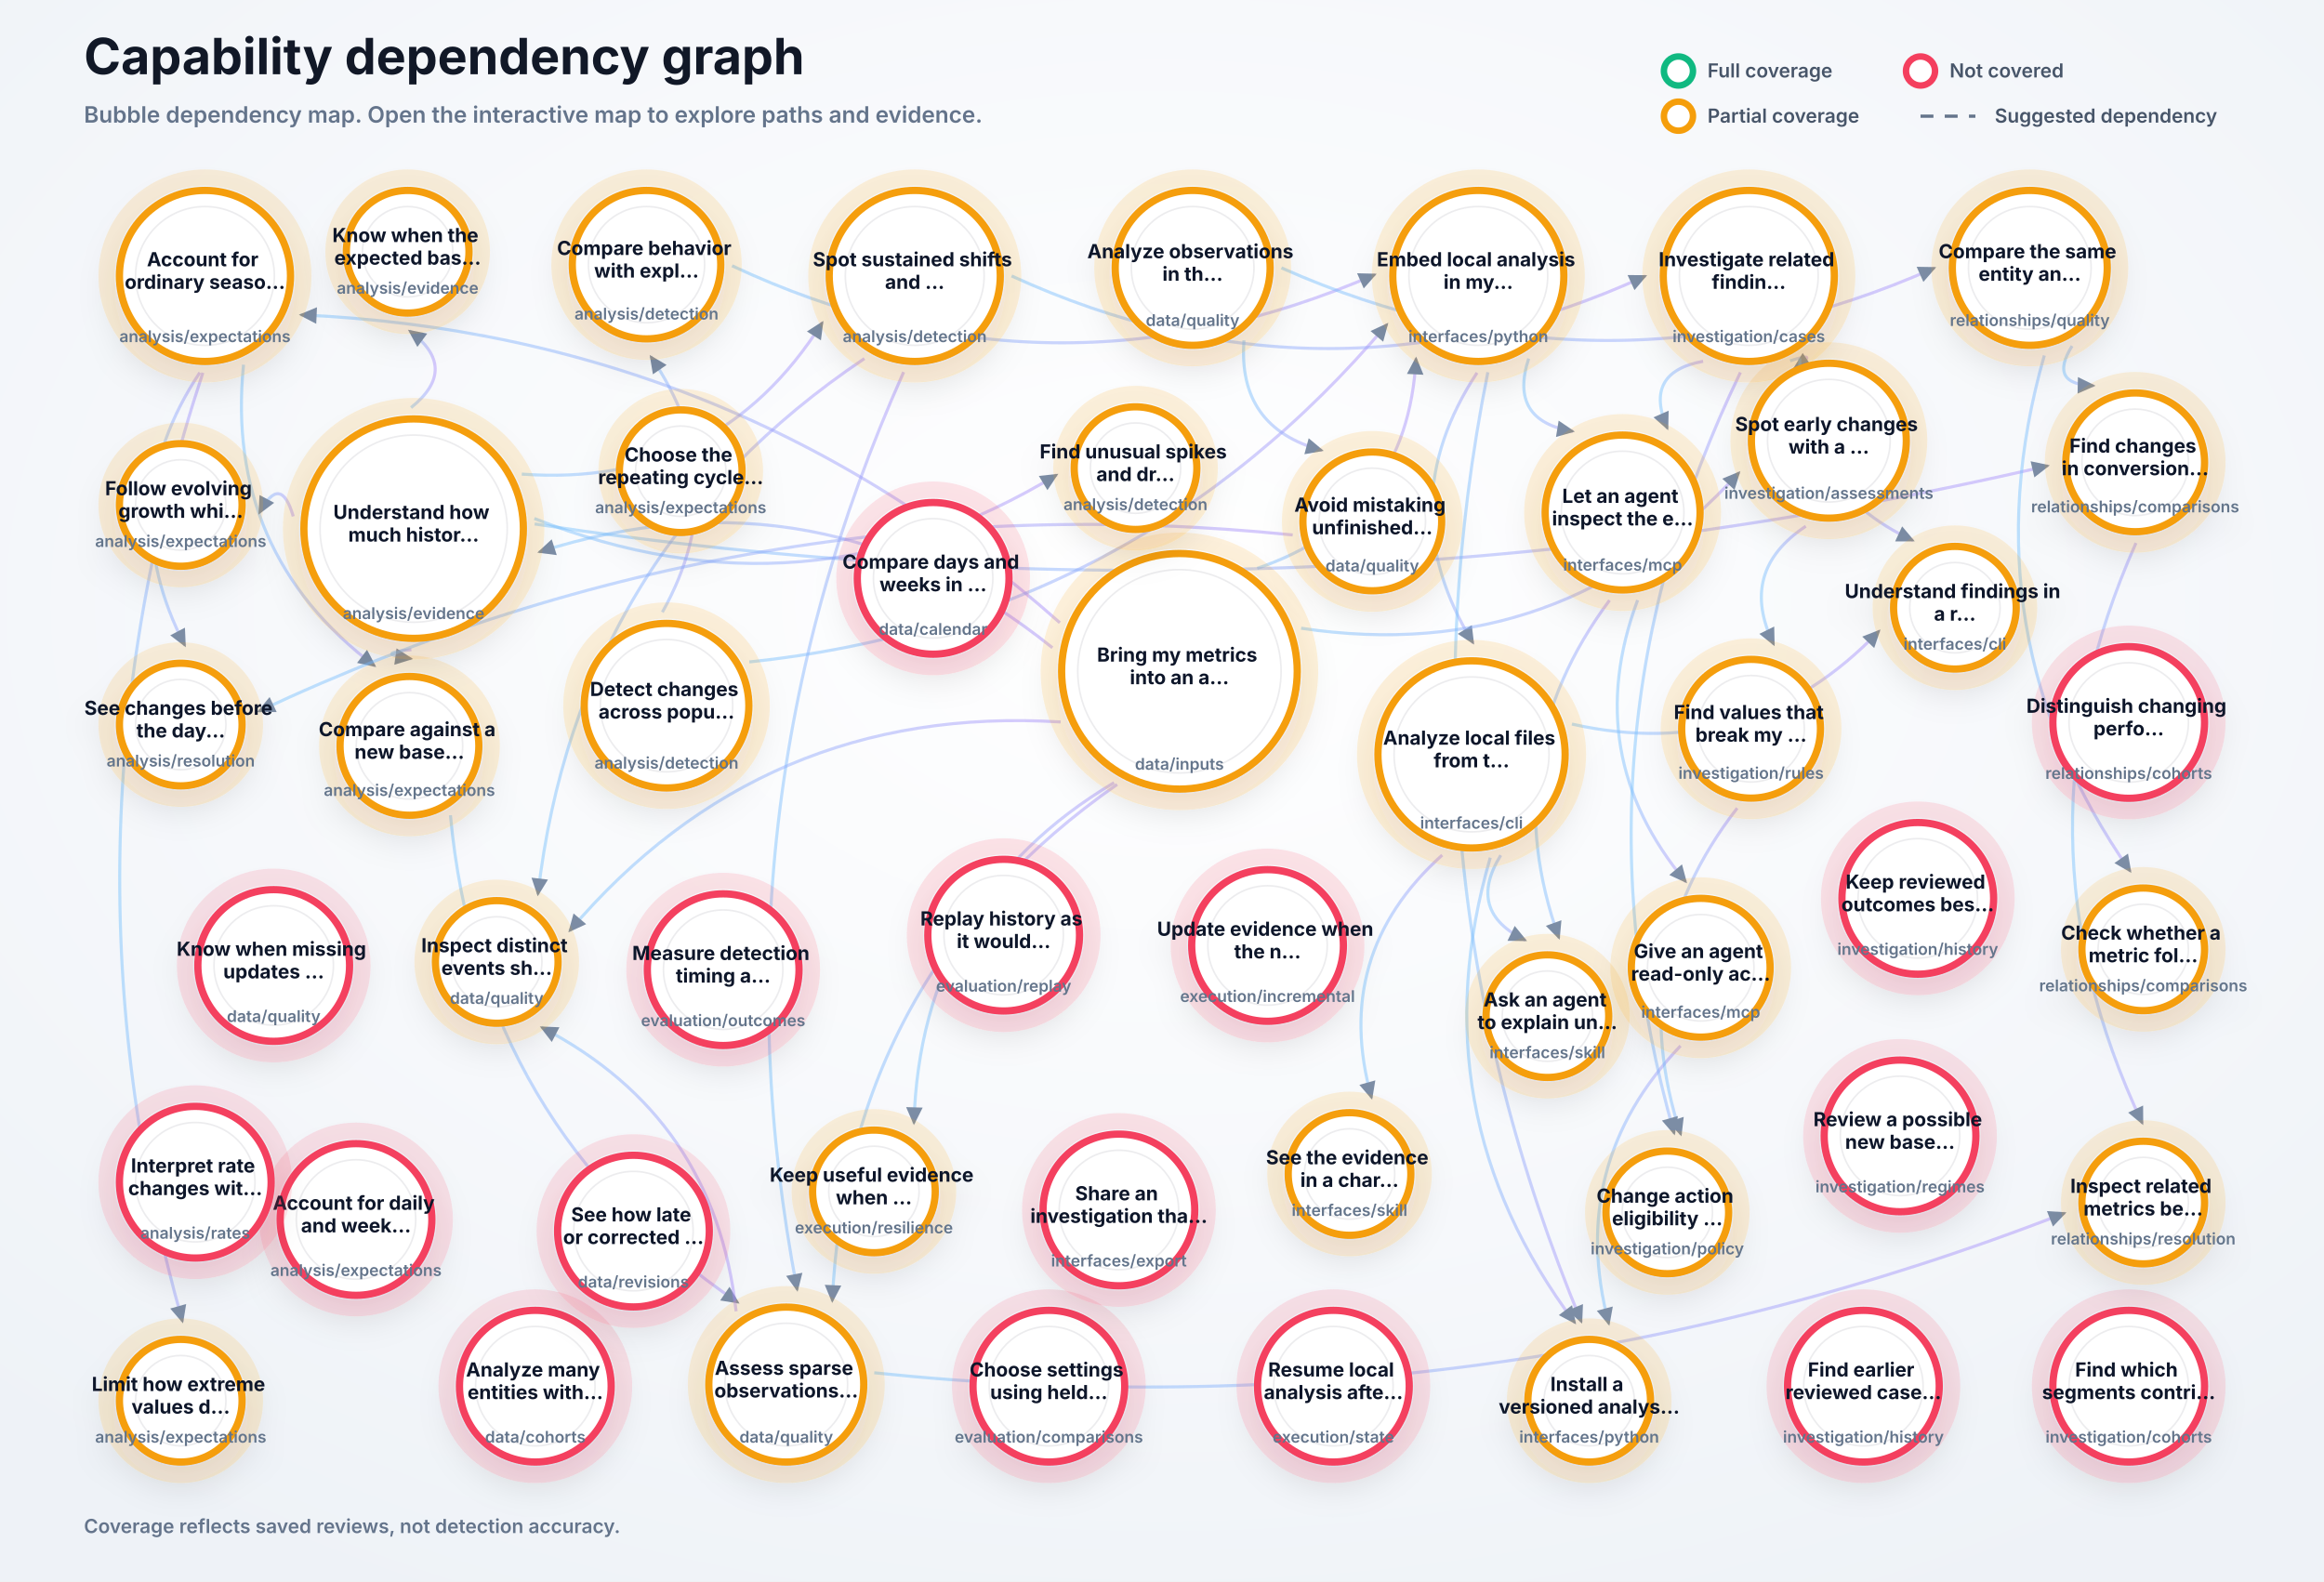
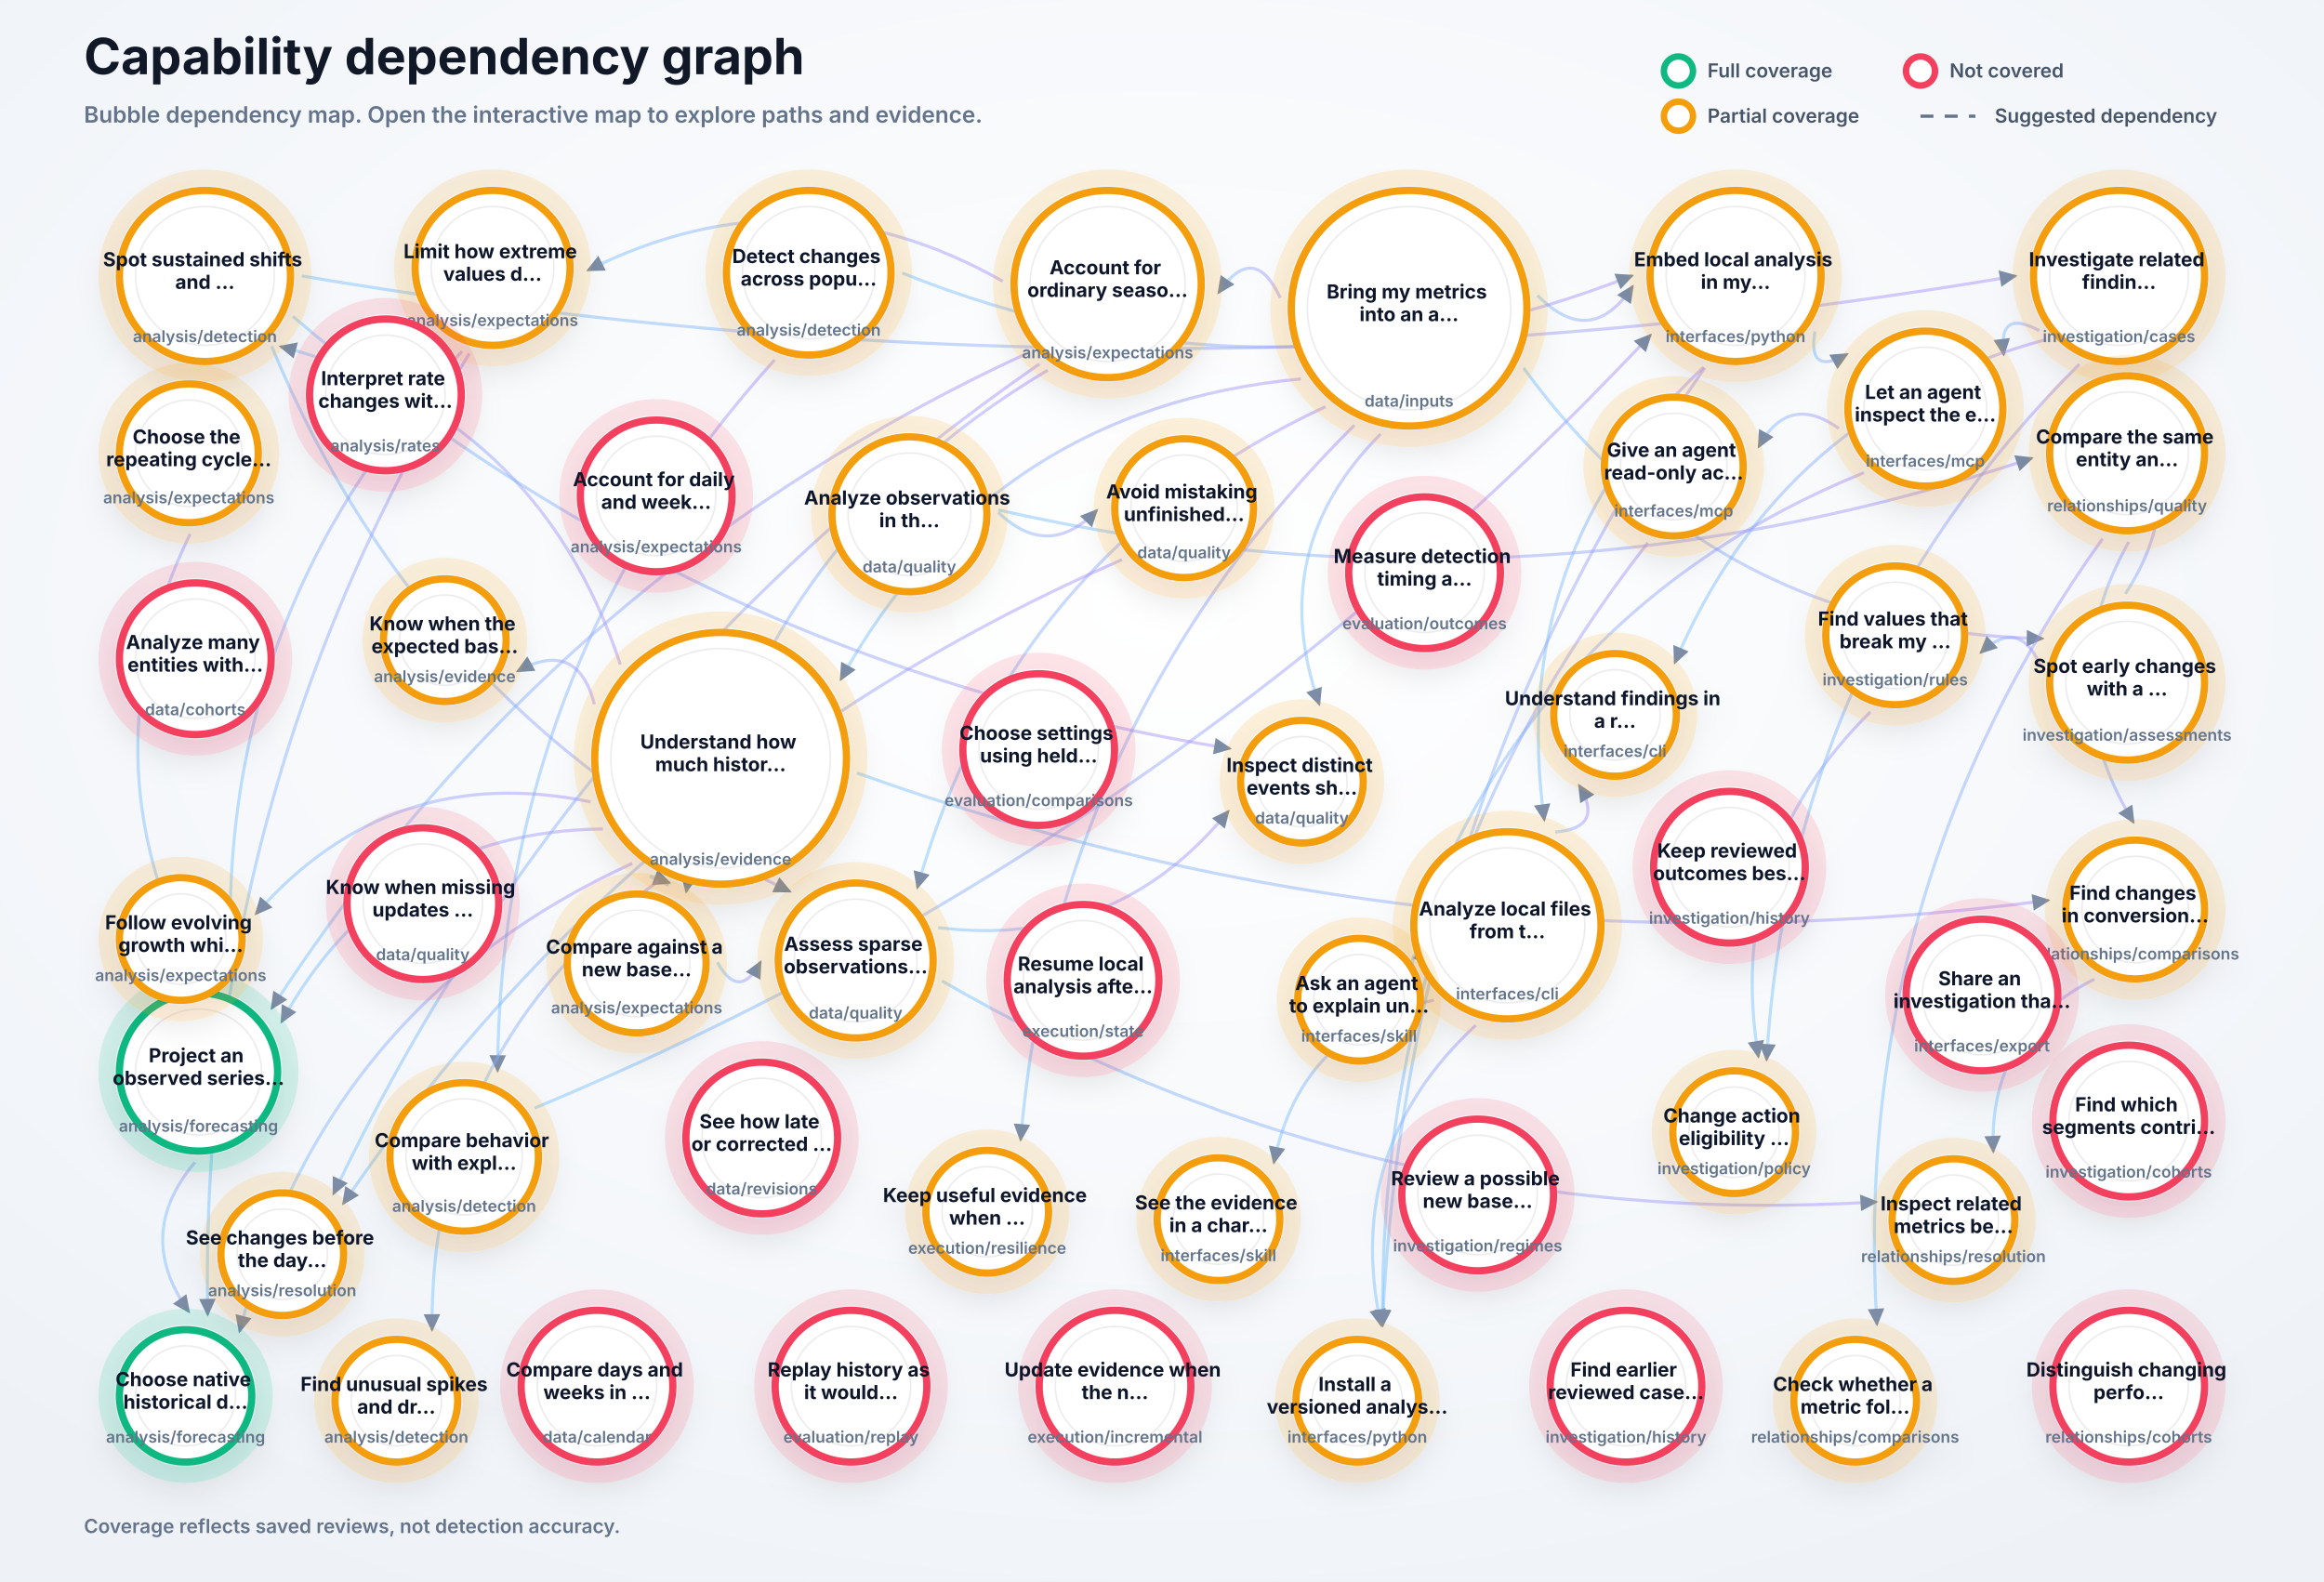
<svg xmlns="http://www.w3.org/2000/svg" width="1440" height="980" viewBox="0 0 1440 980" role="img" aria-labelledby="title desc">
  <defs>
    <radialGradient id="backdrop" cx="50%" cy="38%" r="72%">
      <stop offset="0%" stop-color="#ffffff" />
      <stop offset="58%" stop-color="#f6f8fb" />
      <stop offset="100%" stop-color="#eef2f7" />
    </radialGradient>
    <linearGradient id="link-gradient" x1="0" x2="1">
      <stop offset="0%" stop-color="#74c0fc" />
      <stop offset="100%" stop-color="#a78bfa" />
    </linearGradient>
    <filter id="shadow" x="-40%" y="-40%" width="180%" height="180%">
      <feDropShadow dx="0" dy="10" stdDeviation="10" flood-color="#0f172a" flood-opacity="0.12" />
    </filter>
    <filter id="soft-glow" x="-35%" y="-35%" width="170%" height="170%">
      <feGaussianBlur stdDeviation="5" result="blur" />
      <feMerge>
        <feMergeNode in="blur" />
        <feMergeNode in="SourceGraphic" />
      </feMerge>
    </filter>
    <marker id="arrow" markerWidth="7" markerHeight="7" refX="6" refY="3.5" orient="auto">
      <path d="M0.8,0.8 L6.6,3.5 L0.8,6.2 z" fill="#7c8da5" />
    </marker>
  </defs>
  <style>
    svg { font-family: Inter, ui-sans-serif, system-ui, -apple-system, BlinkMacSystemFont, "Segoe UI", sans-serif; overflow: hidden; }
    .chrome-title { font-size: 31px; font-weight: 740; fill: #111827; letter-spacing: 0; }
    .chrome-subtitle { font-size: 14px; font-weight: 560; fill: #64748b; }
    .legend text { font-size: 12px; font-weight: 620; fill: #475569; }
    .legend circle { stroke-width: 4; fill: #ffffff; }
    .control-label { font-size: 11px; font-weight: 650; fill: #475569; text-transform: uppercase; }
    .control-value { font-size: 11px; font-weight: 560; fill: #64748b; }
    .slider-track { stroke: #cbd5e1; stroke-width: 8; stroke-linecap: round; }
    .slider-fill { stroke: #7dd3fc; stroke-width: 8; stroke-linecap: round; }
    .slider-knob { fill: #ffffff; stroke: #0ea5e9; stroke-width: 3; filter: url(#shadow); cursor: ew-resize; }
    .scope-select-wrap { color: #475569; font-family: Inter, ui-sans-serif, system-ui, -apple-system, BlinkMacSystemFont, "Segoe UI", sans-serif; }
    .scope-select-wrap label { display: block; margin-bottom: 7px; font-size: 11px; font-weight: 650; text-transform: uppercase; }
    .scope-select-wrap select { width: 202px; height: 34px; border: 1px solid #cbd5e1; border-radius: 7px; background: rgba(255,255,255,0.9); color: #0f172a; font: 600 12px Inter, ui-sans-serif, system-ui, sans-serif; padding: 0 10px; box-shadow: 0 8px 20px rgba(15,23,42,0.08); }
    .link { fill: none; stroke: url(#link-gradient); stroke-width: 1.9; stroke-opacity: 0.46; marker-end: url(#arrow); transition: stroke-opacity 160ms ease, stroke-width 160ms ease; }
    .link.suggested { stroke: #64748b; stroke-dasharray: 8 7; stroke-opacity: 0.58; }
    .link.active { stroke-opacity: 0.9; stroke-width: 3; filter: url(#soft-glow); }
    .node { cursor: grab; filter: url(#shadow); transition: opacity 160ms ease; }
    .node:active { cursor: grabbing; }
    .node.dimmed, .link.dimmed { opacity: 0.18; }
    .node-halo { fill: transparent; stroke-width: 10; stroke-opacity: 0.14; }
    .node-ring { fill: #ffffff; stroke-width: 4.5; }
    .node-core { fill: #ffffff; stroke: rgba(15, 23, 42, 0.08); stroke-width: 1; }
    .node text { text-anchor: middle; pointer-events: none; }
    .node .label { font-size: 12px; font-weight: 720; fill: #0f172a; }
    .node .meta { font-size: 10px; font-weight: 590; fill: #64748b; text-transform: uppercase; }
    .full .node-ring, .full.legend-dot { stroke: #10b981; }
    .full .node-halo { stroke: #10b981; }
    .partial .node-ring, .partial.legend-dot { stroke: #f59e0b; }
    .partial .node-halo { stroke: #f59e0b; }
    .uncovered .node-ring, .uncovered.legend-dot { stroke: #f43f5e; }
    .uncovered .node-halo { stroke: #f43f5e; }
    .detail-card { fill: rgba(255,255,255,0.92); stroke: rgba(148,163,184,0.6); filter: url(#shadow); }
    .detail-title { font-size: 15px; font-weight: 720; fill: #111827; }
    .detail-line { font-size: 12px; font-weight: 560; fill: #475569; }
    .drag-note { font-size: 12px; font-weight: 590; fill: #64748b; }
    .node { cursor: default; }
</style>
  <rect width="1440" height="980" fill="url(#backdrop)" />
  <g transform="translate(52 46)">
    <text class="chrome-title">Capability dependency graph</text>
    <text class="chrome-subtitle" y="30">Bubble dependency map. Open the interactive map to explore paths and evidence.</text>
  </g>
  <g class="legend" transform="translate(1040 44)">
    <circle class="full legend-dot" cx="0" cy="0" r="9" />
    <text x="18" y="4">Full coverage</text>
    <circle class="partial legend-dot" cx="0" cy="28" r="9" />
    <text x="18" y="32">Partial coverage</text>
    <circle class="uncovered legend-dot" cx="150" cy="0" r="9" />
    <text x="168" y="4">Not covered</text>
    <line x1="150" y1="28" x2="184" y2="28" stroke="#64748b" stroke-width="2" stroke-dasharray="8 7" />
    <text x="196" y="32">Suggested dependency</text>
  </g>
  <g id="graph">
    <g id="links">
-       <path class="link committed" d="M652.1,401.4 Q509.0,286.3 334.0,342.1" />
-       <path class="link committed" d="M915.2,231.0 Q860.6,314.0 912.8,398.5" />
-       <path class="link committed" d="M323.3,293.8 Q444.6,302.7 509.6,199.8" />
-       <path class="link committed" d="M656.7,385.9 Q455.3,207.1 186.3,195.1" />
-       <path class="link committed" d="M779.0,352.2 Q872.3,320.5 877.4,222.1" />
-       <path class="link committed" d="M464.3,410.2 Q704.0,385.1 859.5,200.9" />
-       <path class="link committed" d="M453.6,164.7 Q651.6,257.4 852.0,170.1" />
-       <path class="link committed" d="M1109.2,223.6 Q1128.7,217.1 1111.6,228.5" />
-       <path class="link committed" d="M626.8,171.0 Q823.2,261.0 1019.6,171.0" />
-       <path class="link committed" d="M692.2,486.1 Q525.1,602.8 515.7,806.3" />
-       <path class="link committed" d="M279.1,505.2 Q296.9,698.2 457.3,807.2" />
-       <path class="link committed" d="M559.9,230.6 Q437.5,504.6 494.0,799.4" />
-       <path class="link committed" d="M947.2,222.2 Q934.6,260.8 974.7,267.3" />
-       <path class="link committed" d="M1055.3,223.9 Q1017.9,230.7 1033.2,265.6" />
-       <path class="link committed" d="M806.2,389.3 Q967.6,413.5 1077.6,292.8" />
-       <path class="link committed" d="M794.0,166.0 Q996.4,256.0 1198.7,166.0" />
-       <path class="link committed" d="M410.4,379.4 Q456.0,297.9 403.2,220.9" />
-       <path class="link committed" d="M150.9,226.0 Q139.2,342.2 232.2,412.7" />
-       <path class="link committed" d="M254.9,402.6 Q230.6,404.9 254.8,408.2" />
-       <path class="link committed" d="M770.8,210.9 Q766.7,265.0 819.1,279.1" />
-       <path class="link committed" d="M1014.7,371.9 Q978.9,467.9 1044.6,546.5" />
-       <path class="link committed" d="M1118.9,326.1 Q1076.8,354.1 1099.1,399.4" />
-       <path class="link committed" d="M1283.9,214.4 Q1268.9,238.4 1297.3,239.0" />
-       <path class="link committed" d="M331.3,324.7 Q803.6,396.6 1269.0,288.6" />
-       <path class="link committed" d="M331.1,321.3 Q499.7,388.3 654.8,294.2" />
-       <path class="link committed" d="M254.7,252.6 Q285.1,228.1 253.7,205.0" />
-       <path class="link committed" d="M181.7,320.0 Q173.9,293.0 160.7,317.9" />
-       <path class="link committed" d="M125.7,231.0 Q29.4,523.1 113.1,819.0" />
-       <path class="link committed" d="M801.0,331.5 Q465.5,297.5 160.3,440.8" />
-       <path class="link committed" d="M123.8,230.9 Q69.2,312.8 114.6,400.1" />
-       <path class="link committed" d="M657.2,447.4 Q472.6,436.0 352.9,576.9" />
-       <path class="link committed" d="M456.1,812.6 Q442.9,692.3 335.5,636.6" />
-       <path class="link committed" d="M535.6,222.2 Q357.9,341.6 333.3,554.3" />
-       <path class="link committed" d="M690.3,485.0 Q570.3,556.5 566.3,696.1" />
-       <path class="link committed" d="M974.0,448.7 Q1085.5,473.7 1164.4,390.9" />
-       <path class="link committed" d="M1115.2,222.0 Q1113.3,301.5 1185.4,335.0" />
-       <path class="link committed" d="M921.9,230.7 Q861.3,533.8 979.9,819.2" />
-       <path class="link committed" d="M923.4,531.5 Q877.6,688.8 975.9,819.8" />
-       <path class="link committed" d="M1041.3,648.1 Q970.8,721.9 996.9,820.5" />
-       <path class="link committed" d="M929.9,530.0 Q908.3,564.8 945.2,582.7" />
-       <path class="link committed" d="M997.3,372.0 Q925.5,468.3 966.0,581.3" />
-       <path class="link committed" d="M893.6,529.9 Q825.0,591.6 849.9,680.4" />
-       <path class="link committed" d="M1076.4,500.8 Q1005.0,592.6 1041.5,703.1" />
-       <path class="link committed" d="M1078.4,230.8 Q968.2,458.9 1037.4,702.5" />
-       <path class="link committed" d="M1266.7,220.3 Q1217.3,392.8 1320.0,540.0" />
-       <path class="link committed" d="M541.7,850.7 Q922.6,890.4 1279.4,751.7" />
-       <path class="link committed" d="M1323.5,336.5 Q1242.9,517.3 1327.5,696.2" />
+       <path class="link committed" d="M806.1,234.8 Q614.3,252.7 520.9,421.2" />
+       <path class="link committed" d="M793.3,184.6 Q776.9,149.4 755.0,181.5" />
+       <path class="link committed" d="M1055.5,227.6 Q933.8,342.5 956.9,508.3" />
+       <path class="link committed" d="M384.4,411.8 Q332.9,255.8 173.7,214.7" />
+       <path class="link committed" d="M952.7,183.1 Q985.8,216.6 1011.7,177.3" />
+       <path class="link committed" d="M559.1,169.2 Q784.9,260.0 1011.4,170.8" />
+       <path class="link committed" d="M331.2,686.7 Q728.2,521.1 1022.8,207.5" />
+       <path class="link committed" d="M1316.9,368.0 Q1360.9,300.6 1314.3,235.0" />
+       <path class="link committed" d="M187.0,171.0 Q718.0,261.0 1249.0,171.0" />
+       <path class="link committed" d="M621.3,174.3 Q494.5,102.3 364.2,167.5" />
+       <path class="link committed" d="M821.3,252.0 Q626.2,342.9 568.4,550.2" />
+       <path class="link committed" d="M444.5,596.4 Q458.2,620.6 471.3,596.0" />
+       <path class="link committed" d="M168.3,214.5 Q263.7,445.5 489.6,552.5" />
+       <path class="link committed" d="M1124.6,205.4 Q1119.8,233.5 1144.6,219.4" />
+       <path class="link committed" d="M1263.5,204.9 Q1237.8,190.8 1241.6,219.9" />
+       <path class="link committed" d="M944.0,228.0 Q1063.2,391.7 1265.7,395.7" />
+       <path class="link committed" d="M618.5,316.0 Q943.3,389.8 1259.1,283.9" />
+       <path class="link committed" d="M480.0,223.0 Q310.3,410.7 308.3,663.8" />
+       <path class="link committed" d="M649.2,229.4 Q463.3,339.8 425.2,552.7" />
+       <path class="link committed" d="M414.3,548.6 Q391.7,538.5 414.9,547.1" />
+       <path class="link committed" d="M637.1,218.6 Q343.8,353.8 168.3,625.0" />
+       <path class="link committed" d="M117.8,330.9 Q50.9,468.7 122.1,604.3" />
+       <path class="link committed" d="M286.3,217.7 Q130.4,381.9 143.6,608.0" />
+       <path class="link committed" d="M373.6,513.7 Q239.0,515.3 174.4,633.4" />
+       <path class="link committed" d="M618.5,317.5 Q649.8,347.4 679.7,316.1" />
+       <path class="link committed" d="M1139.4,265.5 Q1108.1,243.2 1089.7,277.0" />
+       <path class="link committed" d="M1264.1,412.0 Q1250.9,382.4 1227.2,404.5" />
+       <path class="link committed" d="M1319.0,335.9 Q1269.6,423.7 1322.0,509.7" />
+       <path class="link committed" d="M531.0,479.0 Q890.6,607.9 1269.3,557.9" />
+       <path class="link committed" d="M408.2,545.8 Q266.3,648.9 267.7,824.3" />
+       <path class="link committed" d="M368.3,436.4 Q357.6,395.5 320.6,416.0" />
+       <path class="link committed" d="M365.9,496.9 Q242.0,471.4 158.5,566.4" />
+       <path class="link committed" d="M120.8,720.3 Q82.8,765.2 117.1,813.0" />
+       <path class="link committed" d="M391.8,535.0 Q201.2,622.3 148.4,825.2" />
+       <path class="link committed" d="M290.8,219.1 Q122.9,493.3 128.7,814.8" />
+       <path class="link committed" d="M695.2,346.8 Q396.5,477.0 212.6,746.0" />
+       <path class="link committed" d="M644.1,225.5 Q356.8,424.4 206.6,739.9" />
+       <path class="link committed" d="M855.4,269.0 Q783.7,340.9 817.5,436.6" />
+       <path class="link committed" d="M581.3,574.8 Q691.2,588.5 761.2,502.6" />
+       <path class="link committed" d="M181.5,196.1 Q434.2,411.7 762.2,463.9" />
+       <path class="link committed" d="M839.2,263.5 Q654.3,446.9 632.4,706.5" />
+       <path class="link committed" d="M963.6,515.6 Q994.5,513.1 978.4,486.6" />
+       <path class="link committed" d="M1267.8,210.4 Q1103.8,254.4 1037.7,410.8" />
+       <path class="link committed" d="M1056.3,227.9 Q871.1,496.0 856.6,821.6" />
+       <path class="link committed" d="M914.4,635.4 Q832.1,711.6 855.7,821.3" />
+       <path class="link committed" d="M1021.0,336.4 Q853.6,550.1 856.7,821.6" />
+       <path class="link committed" d="M875.9,602.6 Q872.6,583.5 885.9,597.5" />
+       <path class="link committed" d="M1154.9,292.9 Q950.5,376.3 876.0,584.1" />
+       <path class="link committed" d="M888.4,619.8 Q806.1,638.0 789.3,720.6" />
+       <path class="link committed" d="M1158.9,441.2 Q1068.8,530.2 1089.6,655.0" />
+       <path class="link committed" d="M1288.4,225.7 Q1109.4,404.4 1094.6,656.9" />
+       <path class="link committed" d="M1302.8,333.8 Q1146.4,552.5 1163.0,820.9" />
+       <path class="link committed" d="M583.8,607.9 Q852.5,763.9 1162.7,744.8" />
+       <path class="link committed" d="M1297.7,606.8 Q1231.8,640.0 1235.1,713.8" />
    </g>
    <g id="nodes">
-       <g class="node partial" data-capability="data/inputs/accept-analysis-requests" transform="translate(730.8 416.0)">
+       <g class="node partial" data-capability="analysis/evidence/calibrate-departures" transform="translate(446.5 469.9)">
+         <circle class="node-halo" r="86" />
+         <circle class="node-ring" r="78" />
+         <circle class="node-core" r="68" />
+         <text class="label" y="-3">
+           <tspan x="0" dy="-3">Understand how</tspan>
+           <tspan x="0" dy="14">much histor...</tspan>
+         </text>
+         <text class="meta" y="66">analysis/evidence</text>
+       </g>
+       <g class="node partial" data-capability="data/inputs/accept-analysis-requests" transform="translate(873.1 191.0)">
        <circle class="node-halo" r="81" />
        <circle class="node-ring" r="73" />
        <circle class="node-core" r="63" />
        <text class="label" y="-3">
          <tspan x="0" dy="-3">Bring my metrics</tspan>
          <tspan x="0" dy="14">into an a...</tspan>
        </text>
        <text class="meta" y="61">data/inputs</text>
      </g>
-       <g class="node partial" data-capability="analysis/evidence/calibrate-departures" transform="translate(256.3 327.6)">
-         <circle class="node-halo" r="76" />
-         <circle class="node-ring" r="68" />
-         <circle class="node-core" r="58" />
-         <text class="label" y="-3">
-           <tspan x="0" dy="-3">Understand how</tspan>
-           <tspan x="0" dy="14">much histor...</tspan>
-         </text>
-         <text class="meta" y="56">analysis/evidence</text>
-       </g>
-       <g class="node partial" data-capability="interfaces/cli/analyze-files-and-streams" transform="translate(911.8 467.5)">
+       <g class="node partial" data-capability="analysis/expectations/model-seasonal-level-and-growth" transform="translate(686.3 176.0)">
        <circle class="node-halo" r="66" />
        <circle class="node-ring" r="58" />
        <circle class="node-core" r="48" />
        <text class="label" y="-3">
+           <tspan x="0" dy="-3">Account for</tspan>
+           <tspan x="0" dy="14">ordinary seaso...</tspan>
+         </text>
+         <text class="meta" y="46">analysis/expectations</text>
+       </g>
+       <g class="node partial" data-capability="interfaces/cli/analyze-files-and-streams" transform="translate(934.0 573.4)">
+         <circle class="node-halo" r="66" />
+         <circle class="node-ring" r="58" />
+         <circle class="node-core" r="48" />
+         <text class="label" y="-3">
          <tspan x="0" dy="-3">Analyze local files</tspan>
          <tspan x="0" dy="14">from t...</tspan>
        </text>
        <text class="meta" y="46">interfaces/cli</text>
      </g>
-       <g class="node partial" data-capability="analysis/detection/identify-residual-patterns" transform="translate(566.8 171.0)">
+       <g class="node partial" data-capability="analysis/detection/identify-residual-patterns" transform="translate(127.0 171.0)">
        <circle class="node-halo" r="61" />
        <circle class="node-ring" r="53" />
        <circle class="node-core" r="43" />
        <text class="label" y="-3">
          <tspan x="0" dy="-3">Spot sustained shifts</tspan>
          <tspan x="0" dy="14">and ...</tspan>
        </text>
        <text class="meta" y="41">analysis/detection</text>
      </g>
-       <g class="node partial" data-capability="analysis/expectations/model-seasonal-level-and-growth" transform="translate(127.0 171.0)">
+       <g class="node partial" data-capability="interfaces/python/analyze-through-public-api" transform="translate(1075.4 171.0)">
        <circle class="node-halo" r="61" />
        <circle class="node-ring" r="53" />
        <circle class="node-core" r="43" />
        <text class="label" y="-3">
-           <tspan x="0" dy="-3">Account for</tspan>
-           <tspan x="0" dy="14">ordinary seaso...</tspan>
-         </text>
-         <text class="meta" y="41">analysis/expectations</text>
-       </g>
-       <g class="node partial" data-capability="interfaces/python/analyze-through-public-api" transform="translate(916.0 171.0)">
+           <tspan x="0" dy="-3">Embed local analysis</tspan>
+           <tspan x="0" dy="14">in my...</tspan>
+         </text>
+         <text class="meta" y="41">interfaces/python</text>
+       </g>
+       <g class="node partial" data-capability="investigation/cases/group-related-evidence" transform="translate(1313.0 171.0)">
        <circle class="node-halo" r="61" />
        <circle class="node-ring" r="53" />
        <circle class="node-core" r="43" />
        <text class="label" y="-3">
-           <tspan x="0" dy="-3">Embed local analysis</tspan>
-           <tspan x="0" dy="14">in my...</tspan>
-         </text>
-         <text class="meta" y="41">interfaces/python</text>
-       </g>
-       <g class="node partial" data-capability="investigation/cases/group-related-evidence" transform="translate(1083.6 171.0)">
-         <circle class="node-halo" r="61" />
-         <circle class="node-ring" r="53" />
-         <circle class="node-core" r="43" />
-         <text class="label" y="-3">
          <tspan x="0" dy="-3">Investigate related</tspan>
          <tspan x="0" dy="14">findin...</tspan>
        </text>
        <text class="meta" y="41">investigation/cases</text>
      </g>
-       <g class="node partial" data-capability="analysis/detection/compare-distributions" transform="translate(413.0 437.3)">
+       <g class="node partial" data-capability="analysis/detection/compare-distributions" transform="translate(501.1 169.0)">
        <circle class="node-halo" r="59" />
        <circle class="node-ring" r="51" />
        <circle class="node-core" r="41" />
        <text class="label" y="-3">
          <tspan x="0" dy="-3">Detect changes</tspan>
          <tspan x="0" dy="14">across popu...</tspan>
        </text>
        <text class="meta" y="39">analysis/detection</text>
      </g>
-       <g class="node partial" data-capability="data/quality/analyze-sparse-observations" transform="translate(487.2 858.0)">
+       <g class="node partial" data-capability="analysis/expectations/protect-reference-from-extremes" transform="translate(305.2 166.0)">
        <circle class="node-halo" r="56" />
        <circle class="node-ring" r="48" />
        <circle class="node-core" r="38" />
        <text class="label" y="-3">
-           <tspan x="0" dy="-3">Assess sparse</tspan>
-           <tspan x="0" dy="14">observations...</tspan>
-         </text>
-         <text class="meta" y="36">data/quality</text>
-       </g>
-       <g class="node partial" data-capability="data/quality/prepare-timestamped-series" transform="translate(739.0 166.0)">
+           <tspan x="0" dy="-3">Limit how extreme</tspan>
+           <tspan x="0" dy="14">values d...</tspan>
+         </text>
+         <text class="meta" y="36">analysis/expectations</text>
+       </g>
+       <g class="node partial" data-capability="data/quality/analyze-sparse-observations" transform="translate(530.2 595.2)">
        <circle class="node-halo" r="56" />
        <circle class="node-ring" r="48" />
        <circle class="node-core" r="38" />
        <text class="label" y="-3">
-           <tspan x="0" dy="-3">Analyze observations</tspan>
-           <tspan x="0" dy="14">in th...</tspan>
+           <tspan x="0" dy="-3">Assess sparse</tspan>
+           <tspan x="0" dy="14">observations...</tspan>
        </text>
        <text class="meta" y="36">data/quality</text>
      </g>
-       <g class="node partial" data-capability="interfaces/mcp/investigate-findings-and-evidence" transform="translate(1005.4 317.6)">
+       <g class="node partial" data-capability="data/quality/prepare-timestamped-series" transform="translate(563.5 318.7)">
        <circle class="node-halo" r="56" />
        <circle class="node-ring" r="48" />
        <circle class="node-core" r="38" />
        <text class="label" y="-3">
-           <tspan x="0" dy="-3">Let an agent</tspan>
-           <tspan x="0" dy="14">inspect the e...</tspan>
-         </text>
-         <text class="meta" y="36">interfaces/mcp</text>
-       </g>
-       <g class="node partial" data-capability="investigation/assessments/describe-early-changes" transform="translate(1133.2 273.1)">
+           <tspan x="0" dy="-3">Analyze observations</tspan>
+           <tspan x="0" dy="14">in th...</tspan>
+         </text>
+         <text class="meta" y="36">data/quality</text>
+       </g>
+       <g class="node partial" data-capability="interfaces/mcp/investigate-findings-and-evidence" transform="translate(1193.0 253.2)">
        <circle class="node-halo" r="56" />
        <circle class="node-ring" r="48" />
        <circle class="node-core" r="38" />
        <text class="label" y="-3">
-           <tspan x="0" dy="-3">Spot early changes</tspan>
-           <tspan x="0" dy="14">with a ...</tspan>
-         </text>
-         <text class="meta" y="36">investigation/assessments</text>
-       </g>
-       <g class="node partial" data-capability="relationships/quality/require-compatible-sources" transform="translate(1257.7 166.0)">
+           <tspan x="0" dy="-3">Let an agent</tspan>
+           <tspan x="0" dy="14">inspect the e...</tspan>
+         </text>
+         <text class="meta" y="36">interfaces/mcp</text>
+       </g>
+       <g class="node partial" data-capability="investigation/assessments/describe-early-changes" transform="translate(1318.0 423.0)">
        <circle class="node-halo" r="56" />
        <circle class="node-ring" r="48" />
        <circle class="node-core" r="38" />
        <text class="label" y="-3">
+           <tspan x="0" dy="-3">Spot early changes</tspan>
+           <tspan x="0" dy="14">with a ...</tspan>
+         </text>
+         <text class="meta" y="36">investigation/assessments</text>
+       </g>
+       <g class="node partial" data-capability="relationships/quality/require-compatible-sources" transform="translate(1318.0 280.9)">
+         <circle class="node-halo" r="56" />
+         <circle class="node-ring" r="48" />
+         <circle class="node-core" r="38" />
+         <text class="label" y="-3">
          <tspan x="0" dy="-3">Compare the same</tspan>
          <tspan x="0" dy="14">entity an...</tspan>
        </text>
        <text class="meta" y="36">relationships/quality</text>
      </g>
-       <g class="node partial" data-capability="analysis/detection/match-seasonal-populations" transform="translate(400.6 164.0)">
+       <g class="node partial" data-capability="analysis/detection/match-seasonal-populations" transform="translate(287.6 716.9)">
        <circle class="node-halo" r="54" />
        <circle class="node-ring" r="46" />
        <circle class="node-core" r="36" />
        <text class="label" y="-3">
          <tspan x="0" dy="-3">Compare behavior</tspan>
          <tspan x="0" dy="14">with expl...</tspan>
        </text>
        <text class="meta" y="34">analysis/detection</text>
      </g>
-       <g class="node partial" data-capability="analysis/expectations/reset-declared-regimes" transform="translate(253.7 462.2)">
+       <g class="node partial" data-capability="analysis/expectations/reset-declared-regimes" transform="translate(394.5 597.0)">
        <circle class="node-halo" r="51" />
        <circle class="node-ring" r="43" />
        <circle class="node-core" r="33" />
        <text class="label" y="-3">
          <tspan x="0" dy="-3">Compare against a</tspan>
          <tspan x="0" dy="14">new base...</tspan>
        </text>
        <text class="meta" y="31">analysis/expectations</text>
      </g>
-       <g class="node partial" data-capability="data/quality/exclude-incomplete-periods" transform="translate(850.3 323.1)">
+       <g class="node partial" data-capability="analysis/expectations/select-season-length" transform="translate(117.0 280.9)">
        <circle class="node-halo" r="51" />
        <circle class="node-ring" r="43" />
        <circle class="node-core" r="33" />
        <text class="label" y="-3">
-           <tspan x="0" dy="-3">Avoid mistaking</tspan>
-           <tspan x="0" dy="14">unfinished...</tspan>
-         </text>
-         <text class="meta" y="31">data/quality</text>
-       </g>
-       <g class="node partial" data-capability="interfaces/mcp/connect-read-only-local-server" transform="translate(1053.8 599.7)">
+           <tspan x="0" dy="-3">Choose the</tspan>
+           <tspan x="0" dy="14">repeating cycle...</tspan>
+         </text>
+         <text class="meta" y="31">analysis/expectations</text>
+       </g>
+       <g class="node full" data-capability="analysis/forecasting/project-observed-series" transform="translate(123.0 664.3)">
+         <circle class="node-halo" r="57" />
+         <circle class="node-ring" r="49" />
+         <circle class="node-core" r="39" />
+         <text class="label" y="-3">
+           <tspan x="0" dy="-3">Project an</tspan>
+           <tspan x="0" dy="14">observed series...</tspan>
+         </text>
+         <text class="meta" y="37">analysis/forecasting</text>
+       </g>
+       <g class="node partial" data-capability="data/quality/exclude-incomplete-periods" transform="translate(733.7 314.9)">
        <circle class="node-halo" r="51" />
        <circle class="node-ring" r="43" />
        <circle class="node-core" r="33" />
        <text class="label" y="-3">
-           <tspan x="0" dy="-3">Give an agent</tspan>
-           <tspan x="0" dy="14">read-only ac...</tspan>
-         </text>
-         <text class="meta" y="31">interfaces/mcp</text>
-       </g>
-       <g class="node partial" data-capability="investigation/rules/check-declared-numerical-rules" transform="translate(1085.0 451.6)">
+           <tspan x="0" dy="-3">Avoid mistaking</tspan>
+           <tspan x="0" dy="14">unfinished...</tspan>
+         </text>
+         <text class="meta" y="31">data/quality</text>
+       </g>
+       <g class="node partial" data-capability="interfaces/mcp/connect-read-only-local-server" transform="translate(1037.1 289.1)">
        <circle class="node-halo" r="51" />
        <circle class="node-ring" r="43" />
        <circle class="node-core" r="33" />
        <text class="label" y="-3">
-           <tspan x="0" dy="-3">Find values that</tspan>
-           <tspan x="0" dy="14">break my ...</tspan>
-         </text>
-         <text class="meta" y="31">investigation/rules</text>
-       </g>
-       <g class="node partial" data-capability="relationships/comparisons/compare-declared-metrics" transform="translate(1323.0 286.5)">
+           <tspan x="0" dy="-3">Give an agent</tspan>
+           <tspan x="0" dy="14">read-only ac...</tspan>
+         </text>
+         <text class="meta" y="31">interfaces/mcp</text>
+       </g>
+       <g class="node partial" data-capability="investigation/rules/check-declared-numerical-rules" transform="translate(1174.3 393.7)">
        <circle class="node-halo" r="51" />
        <circle class="node-ring" r="43" />
        <circle class="node-core" r="33" />
        <text class="label" y="-3">
+           <tspan x="0" dy="-3">Find values that</tspan>
+           <tspan x="0" dy="14">break my ...</tspan>
+         </text>
+         <text class="meta" y="31">investigation/rules</text>
+       </g>
+       <g class="node partial" data-capability="relationships/comparisons/compare-declared-metrics" transform="translate(1323.0 563.6)">
+         <circle class="node-halo" r="51" />
+         <circle class="node-ring" r="43" />
+         <circle class="node-core" r="33" />
+         <text class="label" y="-3">
          <tspan x="0" dy="-3">Find changes</tspan>
          <tspan x="0" dy="14">in conversion...</tspan>
        </text>
        <text class="meta" y="31">relationships/comparisons</text>
      </g>
-       <g class="node partial" data-capability="analysis/detection/report-point-anomaly-episodes" transform="translate(703.6 290.1)">
+       <g class="node partial" data-capability="analysis/detection/report-point-anomaly-episodes" transform="translate(245.6 868.0)">
        <circle class="node-halo" r="46" />
        <circle class="node-ring" r="38" />
        <circle class="node-core" r="28" />
        <text class="label" y="-3">
          <tspan x="0" dy="-3">Find unusual spikes</tspan>
          <tspan x="0" dy="14">and dr...</tspan>
        </text>
        <text class="meta" y="26">analysis/detection</text>
      </g>
-       <g class="node partial" data-capability="analysis/evidence/assess-reference-readiness" transform="translate(252.6 156.0)">
+       <g class="node partial" data-capability="analysis/evidence/assess-reference-readiness" transform="translate(275.6 396.7)">
        <circle class="node-halo" r="46" />
        <circle class="node-ring" r="38" />
        <circle class="node-core" r="28" />
        <text class="label" y="-3">
          <tspan x="0" dy="-3">Know when the</tspan>
          <tspan x="0" dy="14">expected bas...</tspan>
        </text>
        <text class="meta" y="26">analysis/evidence</text>
      </g>
-       <g class="node partial" data-capability="analysis/expectations/adapt-to-changing-growth" transform="translate(112.0 312.9)">
+       <g class="node partial" data-capability="analysis/expectations/adapt-to-changing-growth" transform="translate(112.0 581.9)">
        <circle class="node-halo" r="46" />
        <circle class="node-ring" r="38" />
        <circle class="node-core" r="28" />
        <text class="label" y="-3">
          <tspan x="0" dy="-3">Follow evolving</tspan>
          <tspan x="0" dy="14">growth whi...</tspan>
        </text>
        <text class="meta" y="26">analysis/expectations</text>
      </g>
-       <g class="node uncovered" data-capability="analysis/expectations/model-multiple-seasonal-cycles" transform="translate(220.6 755.7)">
+       <g class="node uncovered" data-capability="analysis/expectations/model-multiple-seasonal-cycles" transform="translate(406.6 307.3)">
        <circle class="node-halo" r="55" />
        <circle class="node-ring" r="47" />
        <circle class="node-core" r="37" />
        <text class="label" y="-3">
          <tspan x="0" dy="-3">Account for daily</tspan>
          <tspan x="0" dy="14">and week...</tspan>
        </text>
        <text class="meta" y="35">analysis/expectations</text>
      </g>
-       <g class="node partial" data-capability="analysis/expectations/protect-reference-from-extremes" transform="translate(112.0 868.0)">
-         <circle class="node-halo" r="46" />
-         <circle class="node-ring" r="38" />
-         <circle class="node-core" r="28" />
-         <text class="label" y="-3">
-           <tspan x="0" dy="-3">Limit how extreme</tspan>
-           <tspan x="0" dy="14">values d...</tspan>
-         </text>
-         <text class="meta" y="26">analysis/expectations</text>
-       </g>
-       <g class="node partial" data-capability="analysis/expectations/select-season-length" transform="translate(421.8 292.0)">
-         <circle class="node-halo" r="46" />
-         <circle class="node-ring" r="38" />
-         <circle class="node-core" r="28" />
-         <text class="label" y="-3">
-           <tspan x="0" dy="-3">Choose the</tspan>
-           <tspan x="0" dy="14">repeating cycle...</tspan>
-         </text>
-         <text class="meta" y="26">analysis/expectations</text>
-       </g>
-       <g class="node uncovered" data-capability="analysis/rates/assess-bounded-count-rates" transform="translate(121.0 732.6)">
+       <g class="node full" data-capability="analysis/forecasting/expose-native-historical-anomalies" transform="translate(115.0 865.0)">
+         <circle class="node-halo" r="49" />
+         <circle class="node-ring" r="41" />
+         <circle class="node-core" r="31" />
+         <text class="label" y="-3">
+           <tspan x="0" dy="-3">Choose native</tspan>
+           <tspan x="0" dy="14">historical d...</tspan>
+         </text>
+         <text class="meta" y="29">analysis/forecasting</text>
+       </g>
+       <g class="node uncovered" data-capability="analysis/rates/assess-bounded-count-rates" transform="translate(238.8 244.7)">
        <circle class="node-halo" r="55" />
        <circle class="node-ring" r="47" />
        <circle class="node-core" r="37" />
        <text class="label" y="-3">
          <tspan x="0" dy="-3">Interpret rate</tspan>
          <tspan x="0" dy="14">changes wit...</tspan>
        </text>
        <text class="meta" y="35">analysis/rates</text>
      </g>
-       <g class="node partial" data-capability="analysis/resolution/monitor-within-unfinished-days" transform="translate(112.0 449.0)">
+       <g class="node partial" data-capability="analysis/resolution/monitor-within-unfinished-days" transform="translate(174.9 777.2)">
        <circle class="node-halo" r="46" />
        <circle class="node-ring" r="38" />
        <circle class="node-core" r="28" />
        <text class="label" y="-3">
          <tspan x="0" dy="-3">See changes before</tspan>
          <tspan x="0" dy="14">the day...</tspan>
        </text>
        <text class="meta" y="26">analysis/resolution</text>
      </g>
-       <g class="node uncovered" data-capability="data/calendar/aggregate-local-calendar-periods" transform="translate(578.2 358.4)">
+       <g class="node uncovered" data-capability="data/calendar/aggregate-local-calendar-periods" transform="translate(369.9 859.0)">
        <circle class="node-halo" r="55" />
        <circle class="node-ring" r="47" />
        <circle class="node-core" r="37" />
        <text class="label" y="-3">
          <tspan x="0" dy="-3">Compare days and</tspan>
          <tspan x="0" dy="14">weeks in ...</tspan>
        </text>
        <text class="meta" y="35">data/calendar</text>
      </g>
-       <g class="node uncovered" data-capability="data/cohorts/analyze-declared-entity-batches" transform="translate(331.7 859.0)">
+       <g class="node uncovered" data-capability="data/cohorts/analyze-declared-entity-batches" transform="translate(121.0 408.2)">
        <circle class="node-halo" r="55" />
        <circle class="node-ring" r="47" />
        <circle class="node-core" r="37" />
        <text class="label" y="-3">
          <tspan x="0" dy="-3">Analyze many</tspan>
          <tspan x="0" dy="14">entities with...</tspan>
        </text>
        <text class="meta" y="35">data/cohorts</text>
      </g>
-       <g class="node partial" data-capability="data/quality/identify-distinct-events" transform="translate(307.8 596.1)">
+       <g class="node partial" data-capability="data/quality/identify-distinct-events" transform="translate(806.7 484.4)">
        <circle class="node-halo" r="46" />
        <circle class="node-ring" r="38" />
        <circle class="node-core" r="28" />
        <text class="label" y="-3">
          <tspan x="0" dy="-3">Inspect distinct</tspan>
          <tspan x="0" dy="14">events sh...</tspan>
        </text>
        <text class="meta" y="26">data/quality</text>
      </g>
-       <g class="node uncovered" data-capability="data/quality/report-source-freshness" transform="translate(169.6 598.3)">
+       <g class="node uncovered" data-capability="data/quality/report-source-freshness" transform="translate(262.0 560.0)">
        <circle class="node-halo" r="55" />
        <circle class="node-ring" r="47" />
        <circle class="node-core" r="37" />
        <text class="label" y="-3">
          <tspan x="0" dy="-3">Know when missing</tspan>
          <tspan x="0" dy="14">updates ...</tspan>
        </text>
        <text class="meta" y="35">data/quality</text>
      </g>
-       <g class="node uncovered" data-capability="data/revisions/reconcile-late-and-corrected-observations" transform="translate(392.5 762.9)">
+       <g class="node uncovered" data-capability="data/revisions/reconcile-late-and-corrected-observations" transform="translate(472.0 705.2)">
        <circle class="node-halo" r="55" />
        <circle class="node-ring" r="47" />
        <circle class="node-core" r="37" />
        <text class="label" y="-3">
          <tspan x="0" dy="-3">See how late</tspan>
          <tspan x="0" dy="14">or corrected ...</tspan>
        </text>
        <text class="meta" y="35">data/revisions</text>
      </g>
-       <g class="node uncovered" data-capability="evaluation/comparisons/compare-monitor-configurations" transform="translate(649.9 859.0)">
+       <g class="node uncovered" data-capability="evaluation/comparisons/compare-monitor-configurations" transform="translate(643.6 464.5)">
        <circle class="node-halo" r="55" />
        <circle class="node-ring" r="47" />
        <circle class="node-core" r="37" />
        <text class="label" y="-3">
          <tspan x="0" dy="-3">Choose settings</tspan>
          <tspan x="0" dy="14">using held...</tspan>
        </text>
        <text class="meta" y="35">evaluation/comparisons</text>
      </g>
-       <g class="node uncovered" data-capability="evaluation/outcomes/compare-findings-with-reviewed-incidents" transform="translate(448.1 600.9)">
+       <g class="node uncovered" data-capability="evaluation/outcomes/compare-findings-with-reviewed-incidents" transform="translate(882.7 354.9)">
        <circle class="node-halo" r="55" />
        <circle class="node-ring" r="47" />
        <circle class="node-core" r="37" />
        <text class="label" y="-3">
          <tspan x="0" dy="-3">Measure detection</tspan>
          <tspan x="0" dy="14">timing a...</tspan>
        </text>
        <text class="meta" y="35">evaluation/outcomes</text>
      </g>
-       <g class="node uncovered" data-capability="evaluation/replay/replay-historical-observations" transform="translate(621.9 579.5)">
+       <g class="node uncovered" data-capability="evaluation/replay/replay-historical-observations" transform="translate(527.3 859.0)">
        <circle class="node-halo" r="55" />
        <circle class="node-ring" r="47" />
        <circle class="node-core" r="37" />
        <text class="label" y="-3">
          <tspan x="0" dy="-3">Replay history as</tspan>
          <tspan x="0" dy="14">it would...</tspan>
        </text>
        <text class="meta" y="35">evaluation/replay</text>
      </g>
-       <g class="node uncovered" data-capability="execution/incremental/append-finalized-observations" transform="translate(785.4 585.9)">
+       <g class="node uncovered" data-capability="execution/incremental/append-finalized-observations" transform="translate(690.9 859.0)">
        <circle class="node-halo" r="55" />
        <circle class="node-ring" r="47" />
        <circle class="node-core" r="37" />
        <text class="label" y="-3">
          <tspan x="0" dy="-3">Update evidence when</tspan>
          <tspan x="0" dy="14">the n...</tspan>
        </text>
        <text class="meta" y="35">execution/incremental</text>
      </g>
-       <g class="node partial" data-capability="execution/resilience/retain-evidence-under-failure-and-limits" transform="translate(541.5 738.3)">
+       <g class="node partial" data-capability="execution/resilience/retain-evidence-under-failure-and-limits" transform="translate(611.7 750.9)">
        <circle class="node-halo" r="46" />
        <circle class="node-ring" r="38" />
        <circle class="node-core" r="28" />
        <text class="label" y="-3">
          <tspan x="0" dy="-3">Keep useful evidence</tspan>
          <tspan x="0" dy="14">when ...</tspan>
        </text>
        <text class="meta" y="26">execution/resilience</text>
      </g>
-       <g class="node uncovered" data-capability="execution/state/save-and-restore-analysis-state" transform="translate(826.2 859.0)">
+       <g class="node uncovered" data-capability="execution/state/save-and-restore-analysis-state" transform="translate(671.1 607.5)">
        <circle class="node-halo" r="55" />
        <circle class="node-ring" r="47" />
        <circle class="node-core" r="37" />
        <text class="label" y="-3">
          <tspan x="0" dy="-3">Resume local</tspan>
          <tspan x="0" dy="14">analysis afte...</tspan>
        </text>
        <text class="meta" y="35">execution/state</text>
      </g>
-       <g class="node partial" data-capability="interfaces/cli/explain-findings-in-readable-output" transform="translate(1211.3 376.6)">
+       <g class="node partial" data-capability="interfaces/cli/explain-findings-in-readable-output" transform="translate(1000.7 443.0)">
        <circle class="node-halo" r="46" />
        <circle class="node-ring" r="38" />
        <circle class="node-core" r="28" />
        <text class="label" y="-3">
          <tspan x="0" dy="-3">Understand findings in</tspan>
          <tspan x="0" dy="14">a r...</tspan>
        </text>
        <text class="meta" y="26">interfaces/cli</text>
      </g>
-       <g class="node uncovered" data-capability="interfaces/export/package-investigation-evidence" transform="translate(693.3 749.8)">
+       <g class="node uncovered" data-capability="interfaces/export/package-investigation-evidence" transform="translate(1228.1 616.6)">
        <circle class="node-halo" r="55" />
        <circle class="node-ring" r="47" />
        <circle class="node-core" r="37" />
        <text class="label" y="-3">
          <tspan x="0" dy="-3">Share an</tspan>
          <tspan x="0" dy="14">investigation tha...</tspan>
        </text>
        <text class="meta" y="35">interfaces/export</text>
      </g>
-       <g class="node partial" data-capability="interfaces/python/install-versioned-library" transform="translate(984.7 868.0)">
+       <g class="node partial" data-capability="interfaces/python/install-versioned-library" transform="translate(841.0 868.0)">
        <circle class="node-halo" r="46" />
        <circle class="node-ring" r="38" />
        <circle class="node-core" r="28" />
        <text class="label" y="-3">
          <tspan x="0" dy="-3">Install a</tspan>
          <tspan x="0" dy="14">versioned analys...</tspan>
        </text>
        <text class="meta" y="26">interfaces/python</text>
      </g>
-       <g class="node partial" data-capability="interfaces/skill/guide-anomaly-investigation" transform="translate(958.8 629.7)">
+       <g class="node partial" data-capability="interfaces/skill/guide-anomaly-investigation" transform="translate(842.1 619.5)">
        <circle class="node-halo" r="46" />
        <circle class="node-ring" r="38" />
        <circle class="node-core" r="28" />
        <text class="label" y="-3">
          <tspan x="0" dy="-3">Ask an agent</tspan>
          <tspan x="0" dy="14">to explain un...</tspan>
        </text>
        <text class="meta" y="26">interfaces/skill</text>
      </g>
-       <g class="node partial" data-capability="interfaces/skill/visualize-analysis-on-request" transform="translate(836.2 727.5)">
+       <g class="node partial" data-capability="interfaces/skill/visualize-analysis-on-request" transform="translate(755.0 755.5)">
        <circle class="node-halo" r="46" />
        <circle class="node-ring" r="38" />
        <circle class="node-core" r="28" />
        <text class="label" y="-3">
          <tspan x="0" dy="-3">See the evidence</tspan>
          <tspan x="0" dy="14">in a char...</tspan>
        </text>
        <text class="meta" y="26">interfaces/skill</text>
      </g>
-       <g class="node uncovered" data-capability="investigation/cohorts/explain-additive-segment-contributions" transform="translate(1319.0 859.0)">
+       <g class="node uncovered" data-capability="investigation/cohorts/explain-additive-segment-contributions" transform="translate(1319.0 694.7)">
        <circle class="node-halo" r="55" />
        <circle class="node-ring" r="47" />
        <circle class="node-core" r="37" />
        <text class="label" y="-3">
          <tspan x="0" dy="-3">Find which</tspan>
          <tspan x="0" dy="14">segments contri...</tspan>
        </text>
        <text class="meta" y="35">investigation/cohorts</text>
      </g>
-       <g class="node uncovered" data-capability="investigation/history/record-reviewed-case-outcomes" transform="translate(1188.3 556.7)">
+       <g class="node uncovered" data-capability="investigation/history/record-reviewed-case-outcomes" transform="translate(1071.6 537.4)">
        <circle class="node-halo" r="55" />
        <circle class="node-ring" r="47" />
        <circle class="node-core" r="37" />
        <text class="label" y="-3">
          <tspan x="0" dy="-3">Keep reviewed</tspan>
          <tspan x="0" dy="14">outcomes bes...</tspan>
        </text>
        <text class="meta" y="35">investigation/history</text>
      </g>
-       <g class="node uncovered" data-capability="investigation/history/retrieve-comparable-reviewed-cases" transform="translate(1154.6 859.0)">
+       <g class="node uncovered" data-capability="investigation/history/retrieve-comparable-reviewed-cases" transform="translate(1007.5 859.0)">
        <circle class="node-halo" r="55" />
        <circle class="node-ring" r="47" />
        <circle class="node-core" r="37" />
        <text class="label" y="-3">
          <tspan x="0" dy="-3">Find earlier</tspan>
          <tspan x="0" dy="14">reviewed case...</tspan>
        </text>
        <text class="meta" y="35">investigation/history</text>
      </g>
-       <g class="node partial" data-capability="investigation/policy/replay-action-eligibility" transform="translate(1033.1 751.3)">
+       <g class="node partial" data-capability="investigation/policy/replay-action-eligibility" transform="translate(1074.5 701.6)">
        <circle class="node-halo" r="46" />
        <circle class="node-ring" r="38" />
        <circle class="node-core" r="28" />
        <text class="label" y="-3">
          <tspan x="0" dy="-3">Change action</tspan>
          <tspan x="0" dy="14">eligibility ...</tspan>
        </text>
        <text class="meta" y="26">investigation/policy</text>
      </g>
-       <g class="node uncovered" data-capability="investigation/regimes/propose-reviewed-baseline-changes" transform="translate(1177.3 703.9)">
+       <g class="node uncovered" data-capability="investigation/regimes/propose-reviewed-baseline-changes" transform="translate(915.6 740.5)">
        <circle class="node-halo" r="55" />
        <circle class="node-ring" r="47" />
        <circle class="node-core" r="37" />
        <text class="label" y="-3">
          <tspan x="0" dy="-3">Review a possible</tspan>
          <tspan x="0" dy="14">new base...</tspan>
        </text>
        <text class="meta" y="35">investigation/regimes</text>
      </g>
-       <g class="node uncovered" data-capability="relationships/cohorts/separate-rate-and-population-mix" transform="translate(1319.0 447.7)">
+       <g class="node uncovered" data-capability="relationships/cohorts/separate-rate-and-population-mix" transform="translate(1319.0 859.0)">
        <circle class="node-halo" r="55" />
        <circle class="node-ring" r="47" />
        <circle class="node-core" r="37" />
        <text class="label" y="-3">
          <tspan x="0" dy="-3">Distinguish changing</tspan>
          <tspan x="0" dy="14">perfo...</tspan>
        </text>
        <text class="meta" y="35">relationships/cohorts</text>
      </g>
-       <g class="node partial" data-capability="relationships/comparisons/evaluate-delayed-response" transform="translate(1328.0 588.3)">
+       <g class="node partial" data-capability="relationships/comparisons/evaluate-delayed-response" transform="translate(1149.5 868.0)">
        <circle class="node-halo" r="46" />
        <circle class="node-ring" r="38" />
        <circle class="node-core" r="28" />
        <text class="label" y="-3">
          <tspan x="0" dy="-3">Check whether a</tspan>
          <tspan x="0" dy="14">metric fol...</tspan>
        </text>
        <text class="meta" y="26">relationships/comparisons</text>
      </g>
-       <g class="node partial" data-capability="relationships/resolution/compare-finalized-subperiods" transform="translate(1328.0 745.2)">
+       <g class="node partial" data-capability="relationships/resolution/compare-finalized-subperiods" transform="translate(1210.4 756.1)">
        <circle class="node-halo" r="46" />
        <circle class="node-ring" r="38" />
        <circle class="node-core" r="28" />
        <text class="label" y="-3">
          <tspan x="0" dy="-3">Inspect related</tspan>
          <tspan x="0" dy="14">metrics be...</tspan>
        </text>
        <text class="meta" y="26">relationships/resolution</text>
      </g>
    </g>
  </g>
  <text class="drag-note" x="52" y="950">Coverage reflects saved reviews, not detection accuracy.</text>
</svg>
